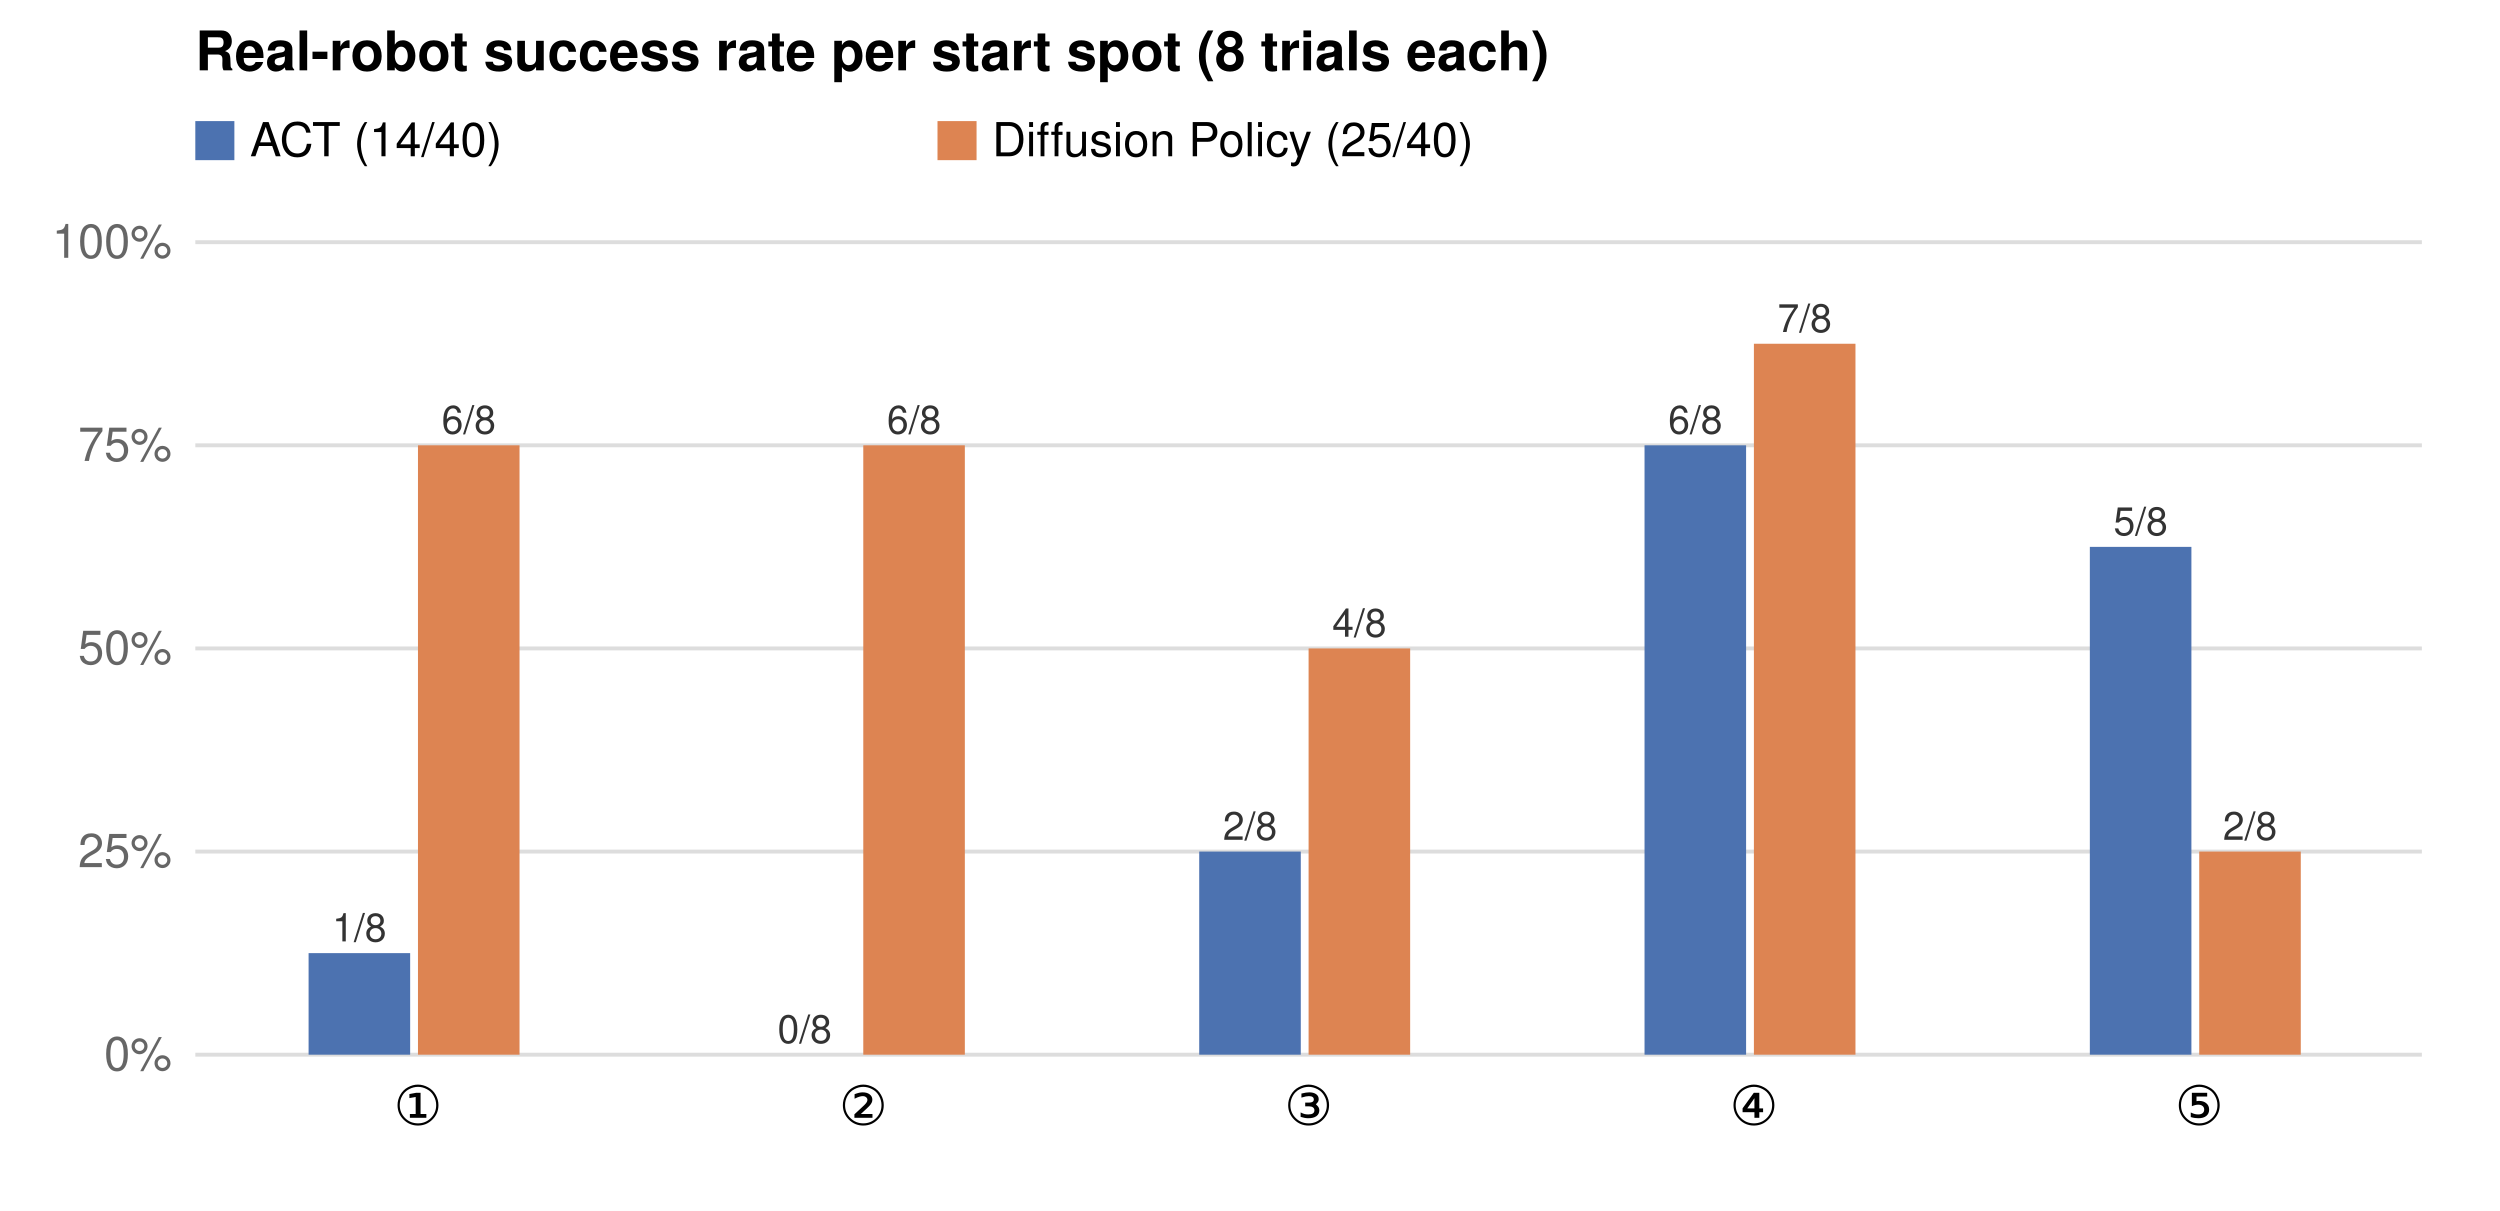
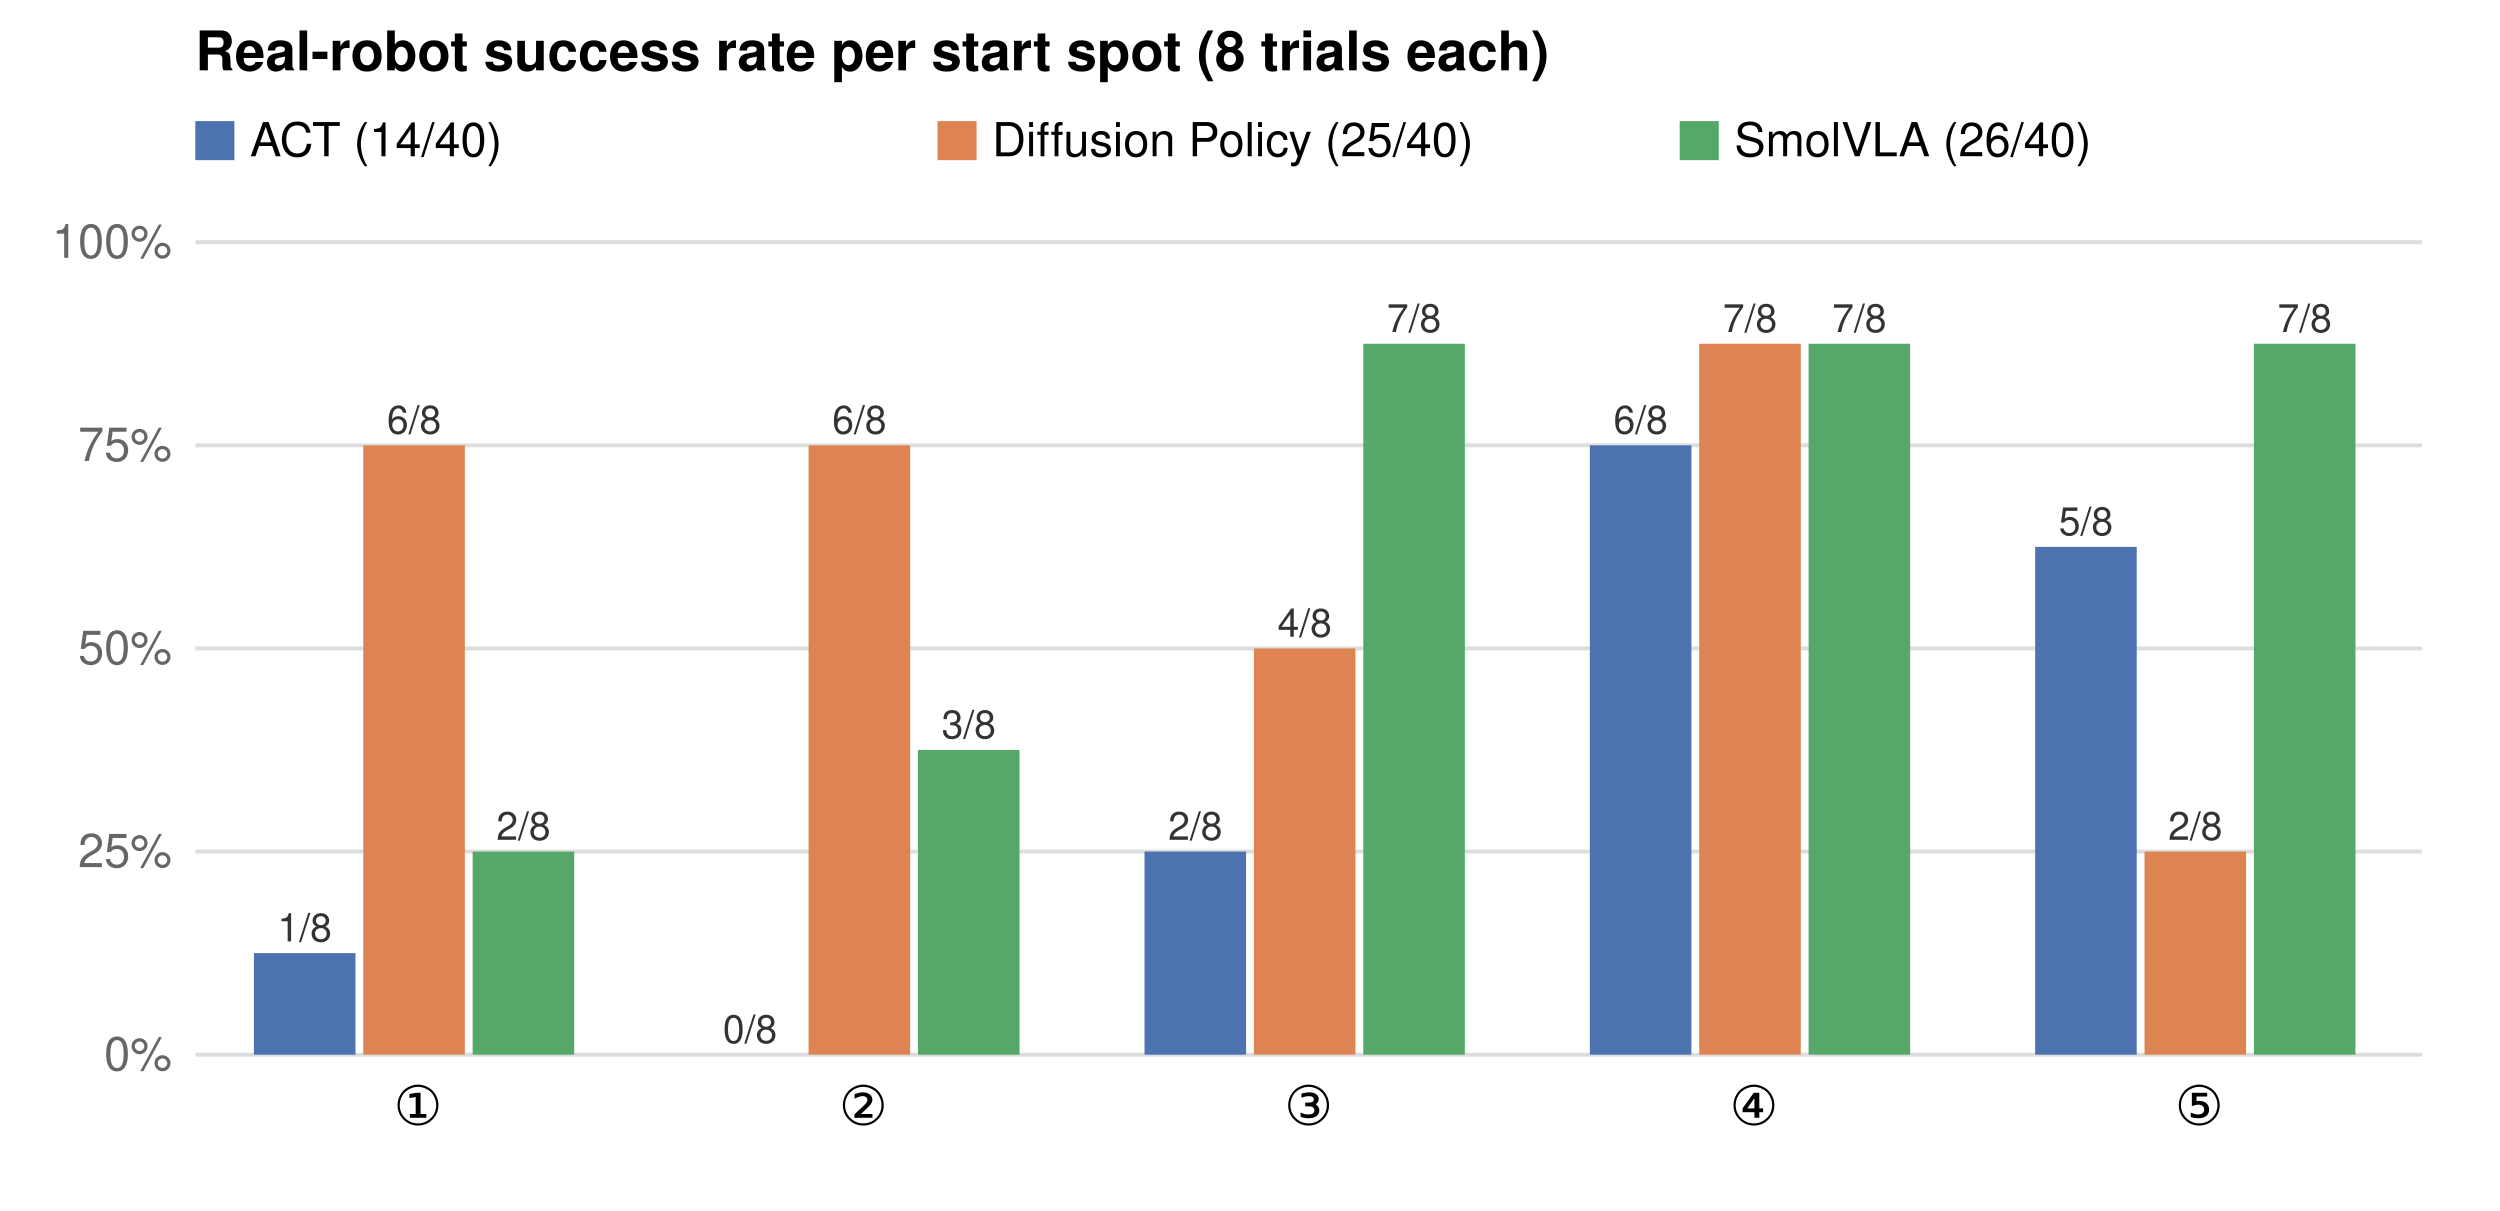
<svg xmlns="http://www.w3.org/2000/svg" width="640" height="310" font-family="Helvetica, Arial, sans-serif" font-size="12">
  <rect width="640" height="310" fill="white" />
  <text x="50" y="18" font-size="14" font-weight="bold">Real-robot success rate per start spot (8 trials each)</text>
  <line x1="50" x2="620" y1="270.0" y2="270.0" stroke="#ddd" />
  <text x="44" y="274.0" text-anchor="end" fill="#666">0%</text>
  <line x1="50" x2="620" y1="218.0" y2="218.0" stroke="#ddd" />
  <text x="44" y="222.0" text-anchor="end" fill="#666">25%</text>
  <line x1="50" x2="620" y1="166.0" y2="166.0" stroke="#ddd" />
  <text x="44" y="170.0" text-anchor="end" fill="#666">50%</text>
  <line x1="50" x2="620" y1="114.0" y2="114.0" stroke="#ddd" />
  <text x="44" y="118.0" text-anchor="end" fill="#666">75%</text>
  <line x1="50" x2="620" y1="62.0" y2="62.0" stroke="#ddd" />
  <text x="44" y="66.0" text-anchor="end" fill="#666">100%</text>
-   <rect x="79.0" y="244.0" width="26.0" height="26.0" fill="#4C72B0" />
-   <text x="92.0" y="241.0" text-anchor="middle" font-size="10" fill="#333">1/8</text>
-   <rect x="107.0" y="114.0" width="26.0" height="156.0" fill="#DD8452" />
-   <text x="120.0" y="111.0" text-anchor="middle" font-size="10" fill="#333">6/8</text>
+   <rect x="65.0" y="244.0" width="26.0" height="26.0" fill="#4C72B0" />
+   <text x="78.0" y="241.0" text-anchor="middle" font-size="10" fill="#333">1/8</text>
+   <rect x="93.0" y="114.0" width="26.0" height="156.0" fill="#DD8452" />
+   <text x="106.0" y="111.0" text-anchor="middle" font-size="10" fill="#333">6/8</text>
+   <rect x="121.0" y="218.0" width="26.0" height="52.0" fill="#55A868" />
+   <text x="134.0" y="215.0" text-anchor="middle" font-size="10" fill="#333">2/8</text>
  <text x="107.0" y="288" text-anchor="middle" font-size="14">①</text>
-   <rect x="193.0" y="270.0" width="26.0" height="0.0" fill="#4C72B0" />
-   <text x="206.0" y="267.0" text-anchor="middle" font-size="10" fill="#333">0/8</text>
-   <rect x="221.0" y="114.0" width="26.0" height="156.0" fill="#DD8452" />
-   <text x="234.0" y="111.0" text-anchor="middle" font-size="10" fill="#333">6/8</text>
+   <rect x="179.0" y="270.0" width="26.0" height="0.0" fill="#4C72B0" />
+   <text x="192.0" y="267.0" text-anchor="middle" font-size="10" fill="#333">0/8</text>
+   <rect x="207.0" y="114.0" width="26.0" height="156.0" fill="#DD8452" />
+   <text x="220.0" y="111.0" text-anchor="middle" font-size="10" fill="#333">6/8</text>
+   <rect x="235.0" y="192.0" width="26.0" height="78.0" fill="#55A868" />
+   <text x="248.0" y="189.0" text-anchor="middle" font-size="10" fill="#333">3/8</text>
  <text x="221.0" y="288" text-anchor="middle" font-size="14">②</text>
-   <rect x="307.0" y="218.0" width="26.0" height="52.0" fill="#4C72B0" />
-   <text x="320.0" y="215.0" text-anchor="middle" font-size="10" fill="#333">2/8</text>
-   <rect x="335.0" y="166.0" width="26.0" height="104.0" fill="#DD8452" />
-   <text x="348.0" y="163.0" text-anchor="middle" font-size="10" fill="#333">4/8</text>
+   <rect x="293.0" y="218.0" width="26.0" height="52.0" fill="#4C72B0" />
+   <text x="306.0" y="215.0" text-anchor="middle" font-size="10" fill="#333">2/8</text>
+   <rect x="321.0" y="166.0" width="26.0" height="104.0" fill="#DD8452" />
+   <text x="334.0" y="163.0" text-anchor="middle" font-size="10" fill="#333">4/8</text>
+   <rect x="349.0" y="88.0" width="26.0" height="182.0" fill="#55A868" />
+   <text x="362.0" y="85.0" text-anchor="middle" font-size="10" fill="#333">7/8</text>
  <text x="335.0" y="288" text-anchor="middle" font-size="14">③</text>
-   <rect x="421.0" y="114.0" width="26.0" height="156.0" fill="#4C72B0" />
-   <text x="434.0" y="111.0" text-anchor="middle" font-size="10" fill="#333">6/8</text>
-   <rect x="449.0" y="88.0" width="26.0" height="182.0" fill="#DD8452" />
-   <text x="462.0" y="85.0" text-anchor="middle" font-size="10" fill="#333">7/8</text>
+   <rect x="407.0" y="114.0" width="26.0" height="156.0" fill="#4C72B0" />
+   <text x="420.0" y="111.0" text-anchor="middle" font-size="10" fill="#333">6/8</text>
+   <rect x="435.0" y="88.0" width="26.0" height="182.0" fill="#DD8452" />
+   <text x="448.0" y="85.0" text-anchor="middle" font-size="10" fill="#333">7/8</text>
+   <rect x="463.0" y="88.0" width="26.0" height="182.0" fill="#55A868" />
+   <text x="476.0" y="85.0" text-anchor="middle" font-size="10" fill="#333">7/8</text>
  <text x="449.0" y="288" text-anchor="middle" font-size="14">④</text>
-   <rect x="535.0" y="140.0" width="26.0" height="130.0" fill="#4C72B0" />
-   <text x="548.0" y="137.0" text-anchor="middle" font-size="10" fill="#333">5/8</text>
-   <rect x="563.0" y="218.0" width="26.0" height="52.0" fill="#DD8452" />
-   <text x="576.0" y="215.0" text-anchor="middle" font-size="10" fill="#333">2/8</text>
+   <rect x="521.0" y="140.0" width="26.0" height="130.0" fill="#4C72B0" />
+   <text x="534.0" y="137.0" text-anchor="middle" font-size="10" fill="#333">5/8</text>
+   <rect x="549.0" y="218.0" width="26.0" height="52.0" fill="#DD8452" />
+   <text x="562.0" y="215.0" text-anchor="middle" font-size="10" fill="#333">2/8</text>
+   <rect x="577.0" y="88.0" width="26.0" height="182.0" fill="#55A868" />
+   <text x="590.0" y="85.0" text-anchor="middle" font-size="10" fill="#333">7/8</text>
  <text x="563.0" y="288" text-anchor="middle" font-size="14">⑤</text>
  <rect x="50" y="31" width="10" height="10" fill="#4C72B0" />
  <text x="64" y="40">ACT (14/40)</text>
  <rect x="240" y="31" width="10" height="10" fill="#DD8452" />
  <text x="254" y="40">Diffusion Policy (25/40)</text>
+   <rect x="430" y="31" width="10" height="10" fill="#55A868" />
+   <text x="444" y="40">SmolVLA (26/40)</text>
</svg>
